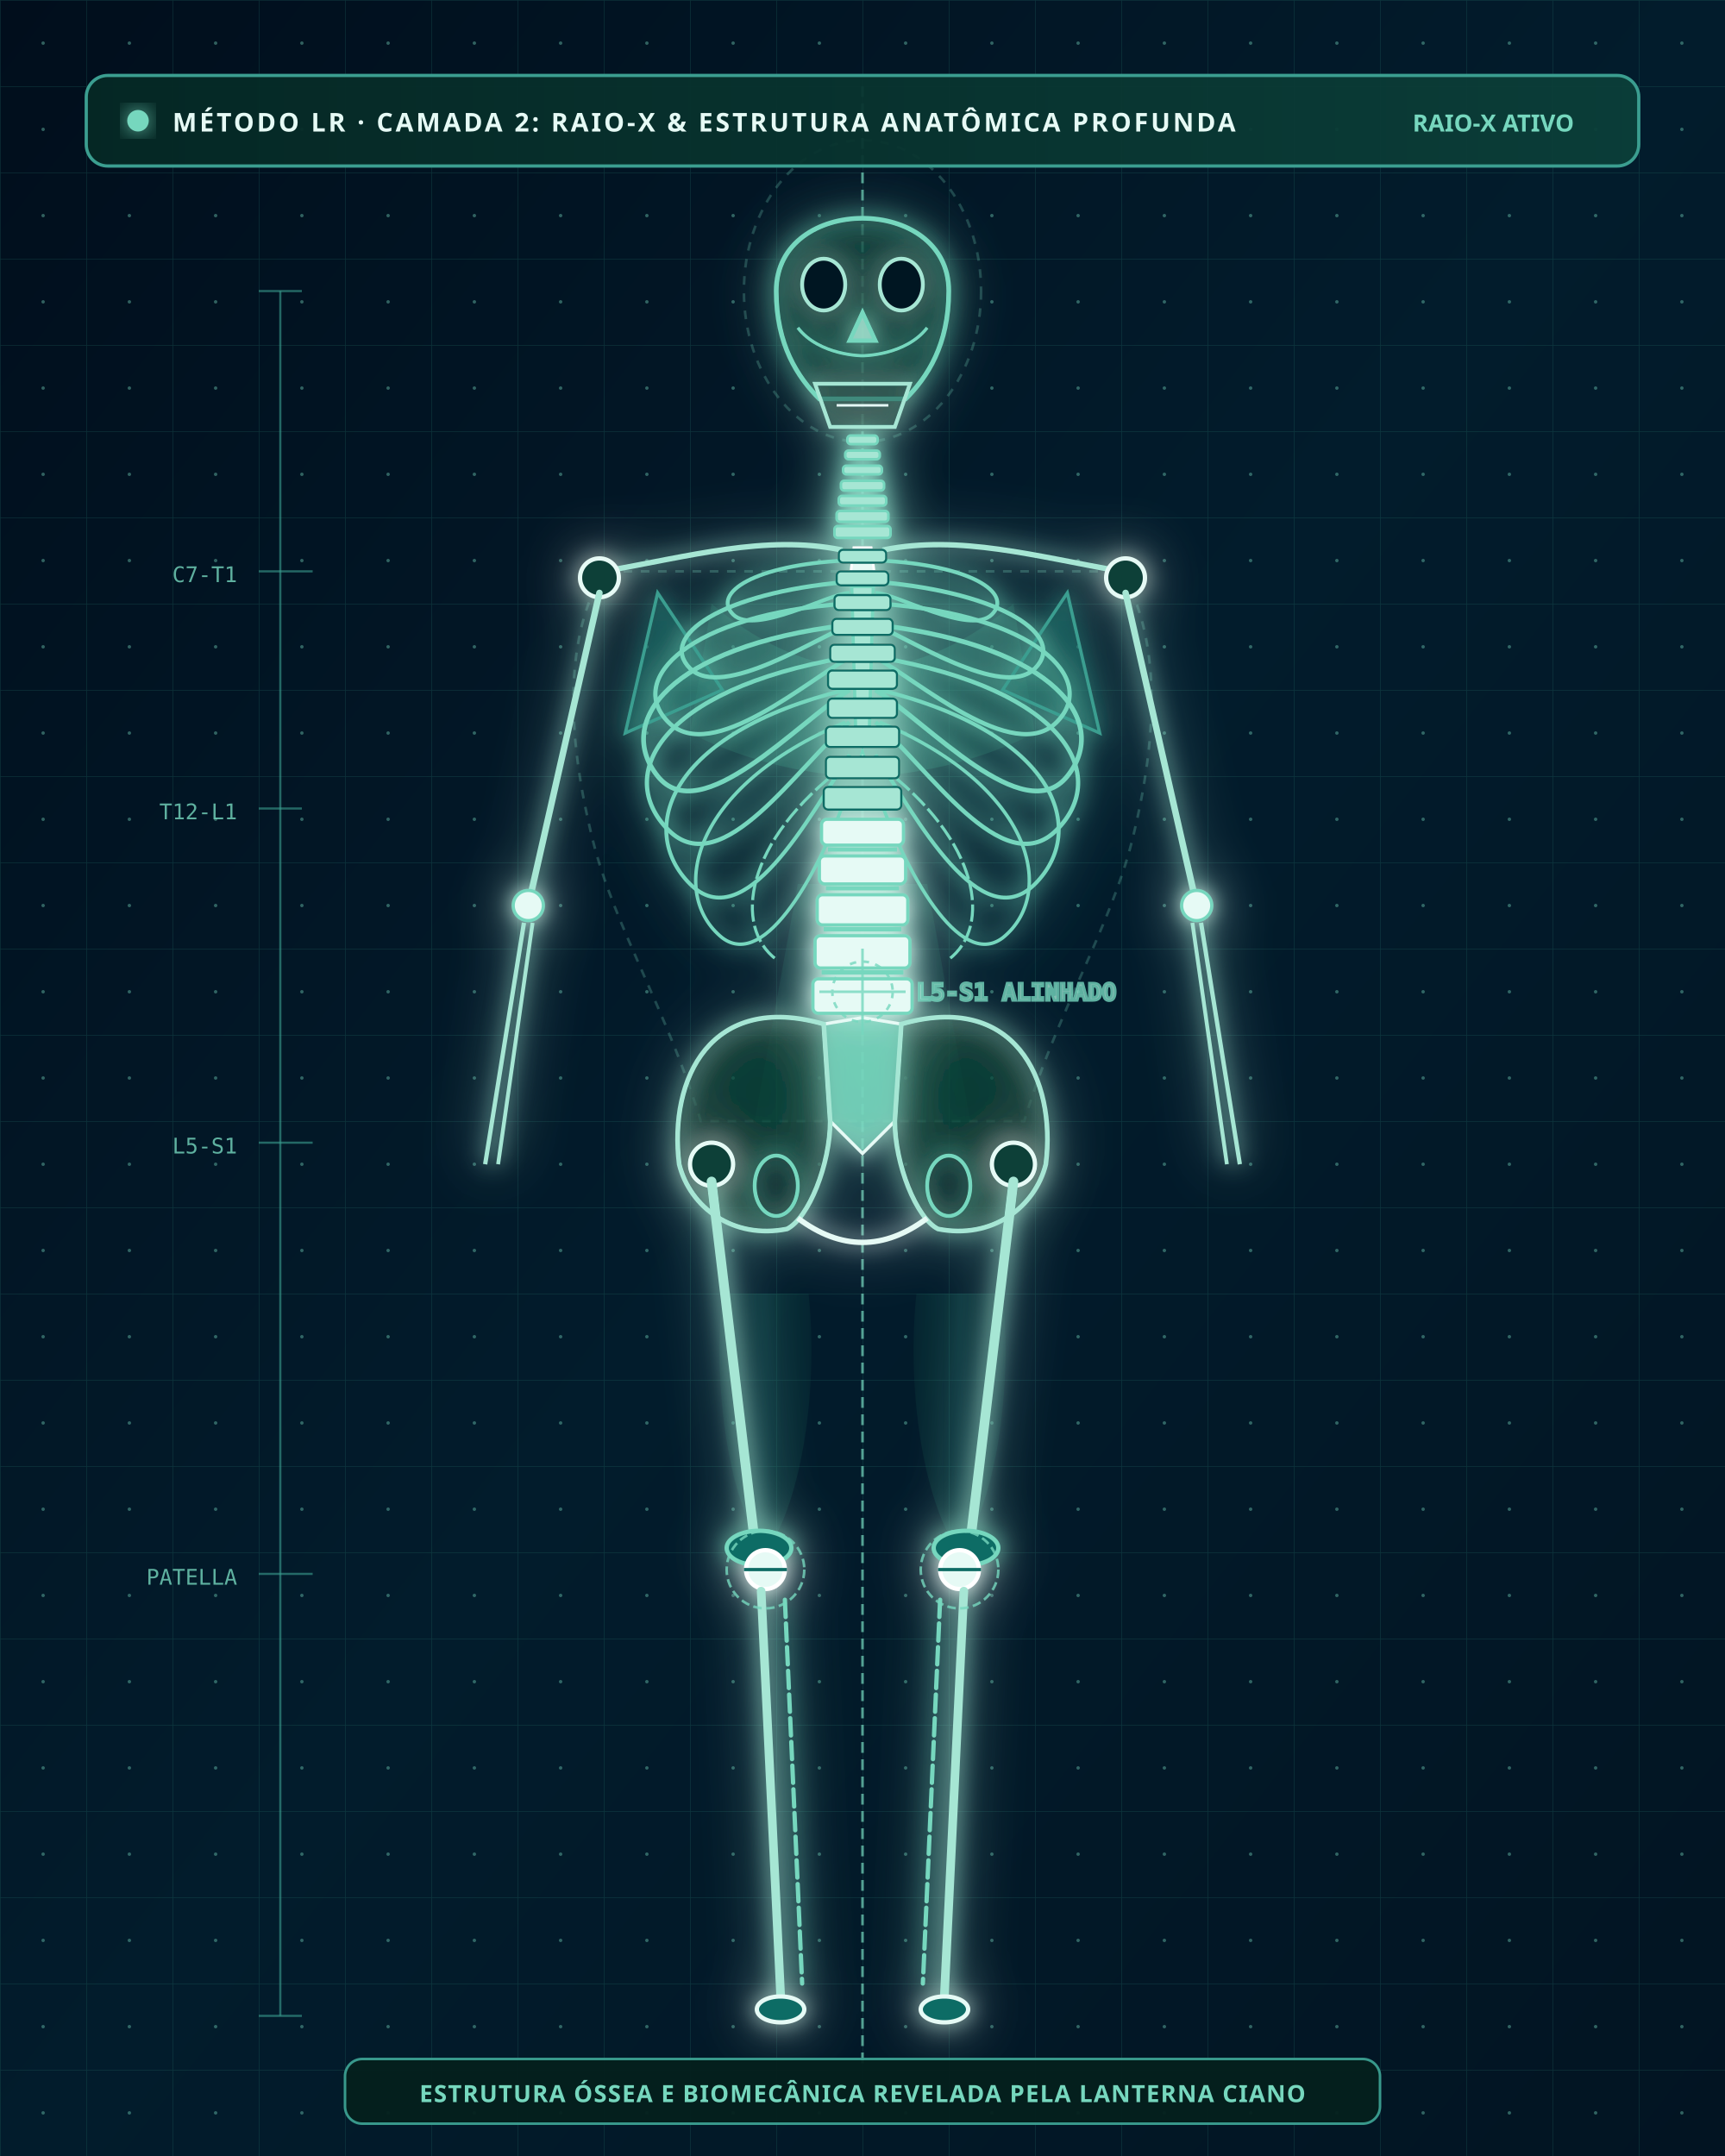
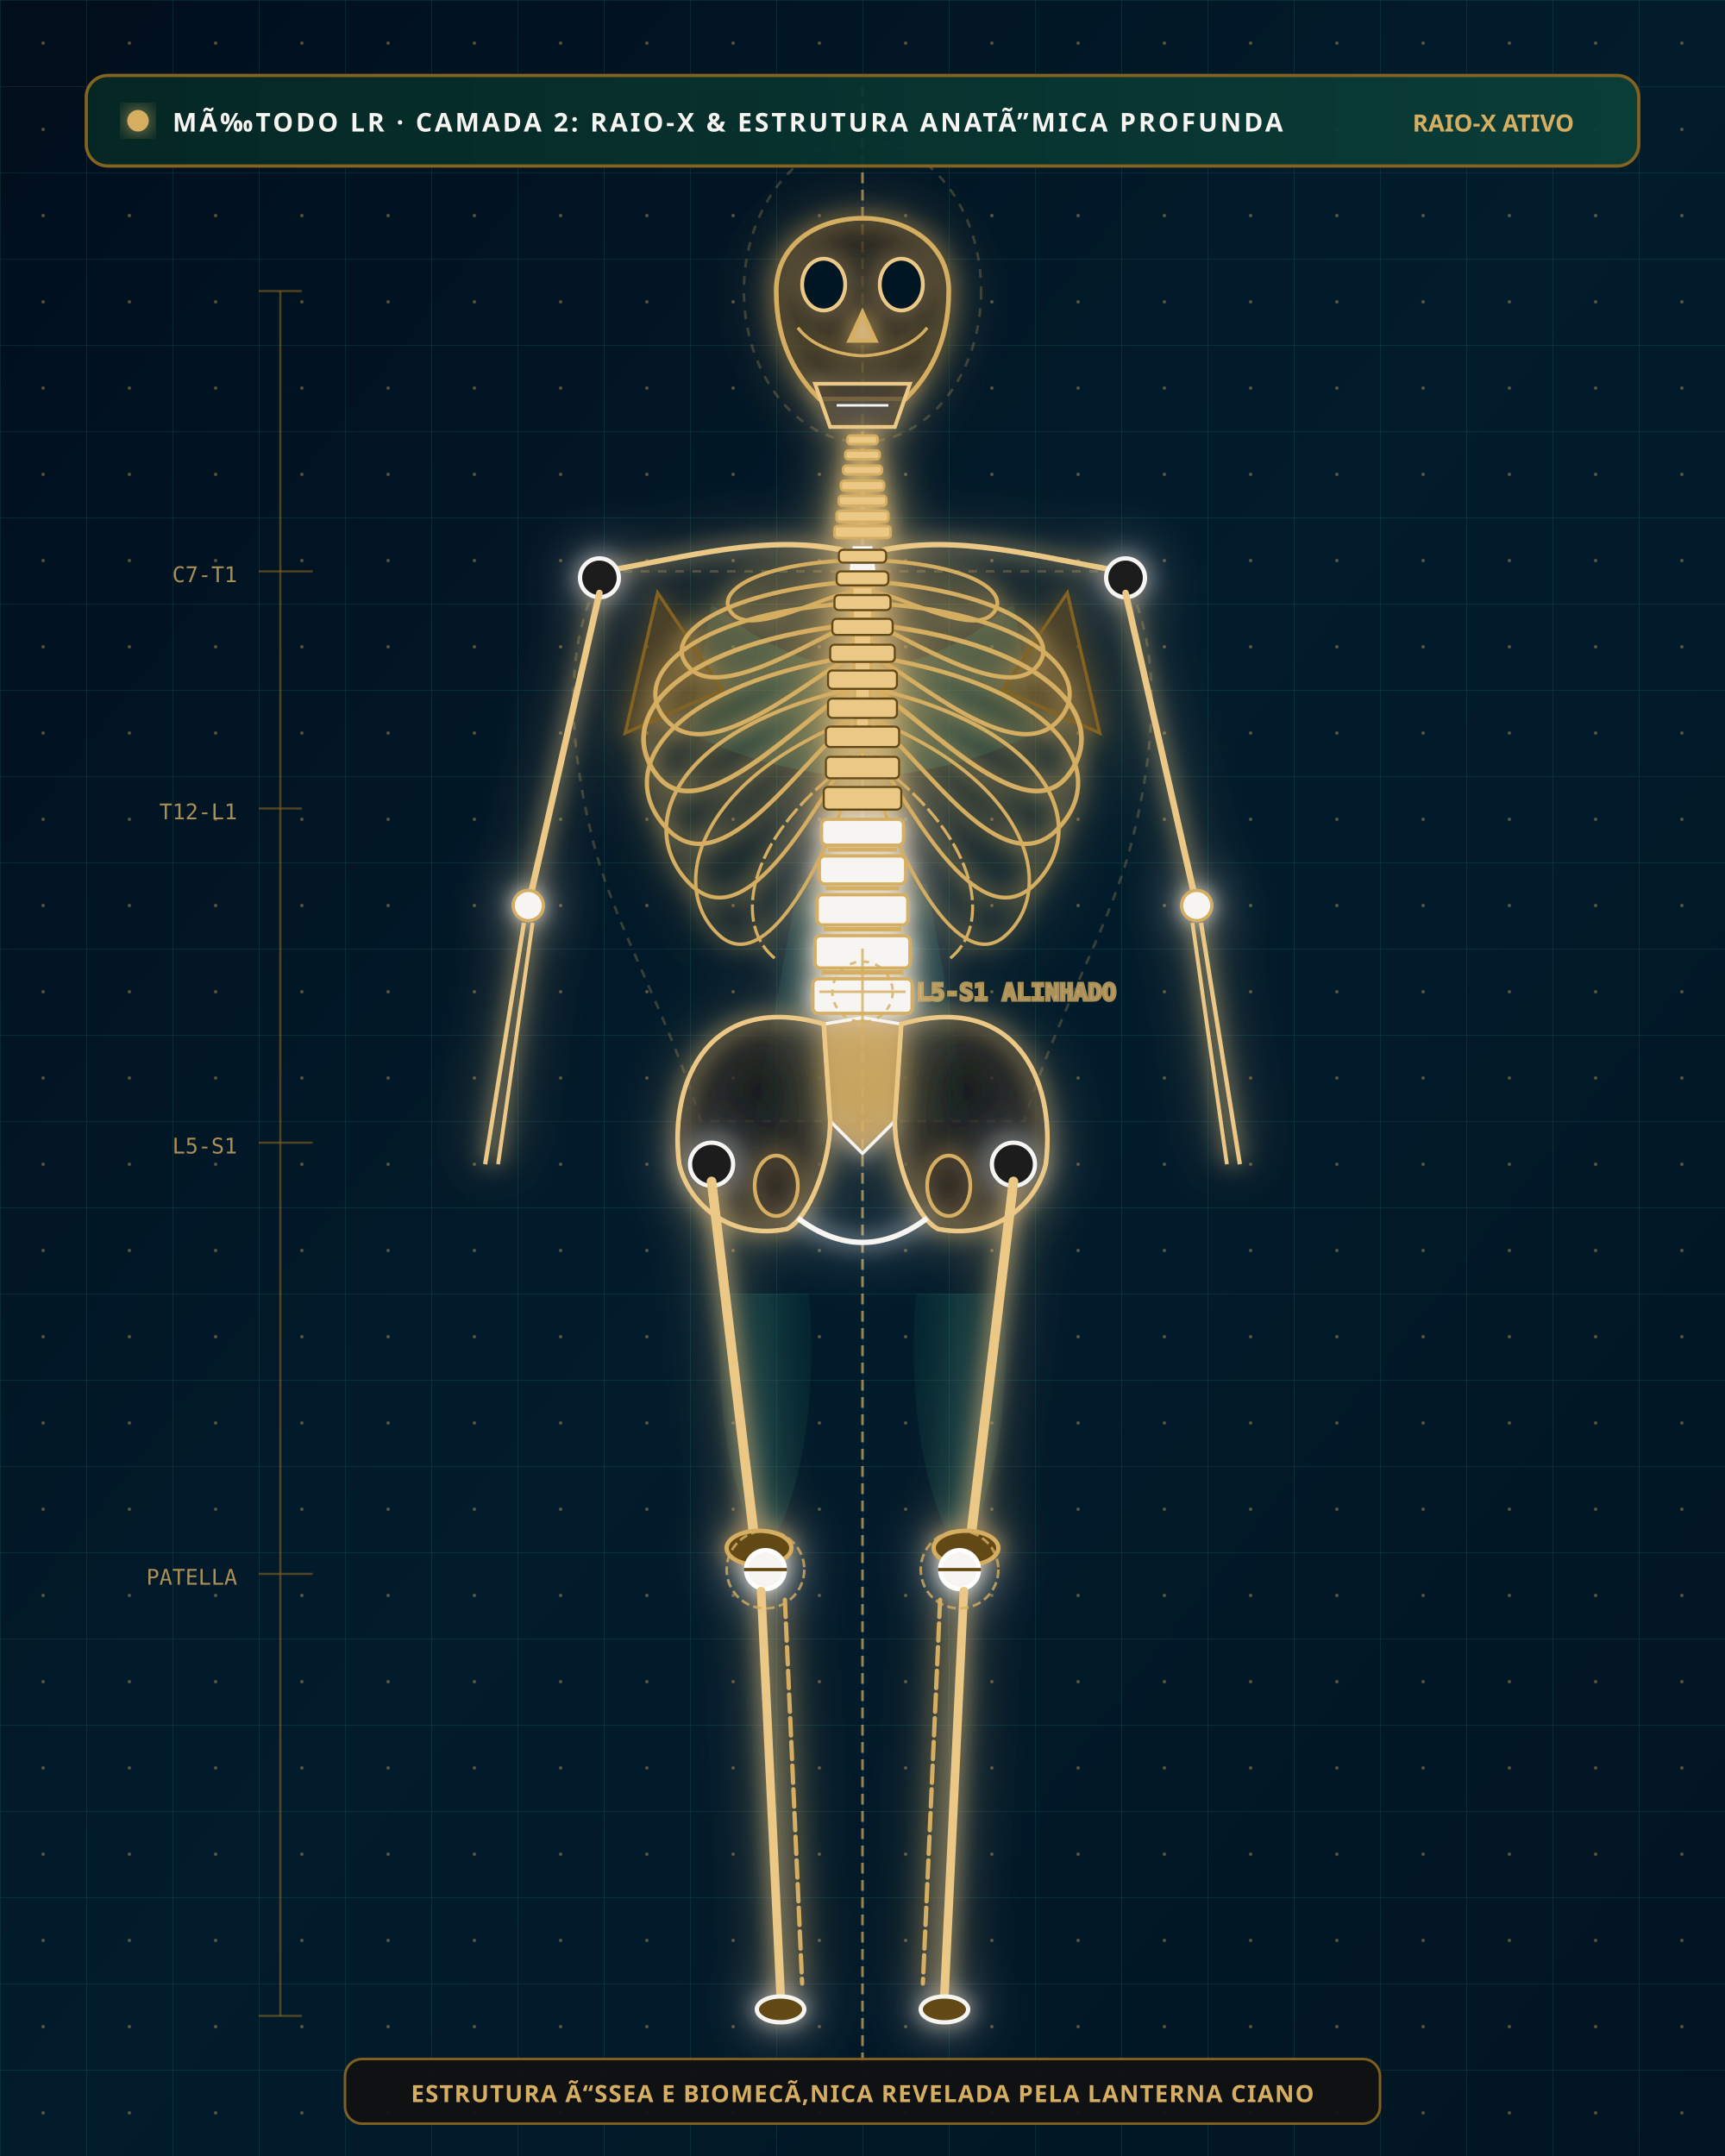
<svg xmlns="http://www.w3.org/2000/svg" viewBox="0 0 800 1000" width="800" height="1000">
  <defs>
    <linearGradient id="xray-bg" x1="0%" y1="0%" x2="100%" y2="100%">
      <stop offset="0%" stop-color="#010e1c" />
      <stop offset="50%" stop-color="#021c2c" />
      <stop offset="100%" stop-color="#021422" />
    </linearGradient>
    <linearGradient id="bone-glow" x1="0%" y1="0%" x2="0%" y2="100%">
-       <stop offset="0%" stop-color="#e6faf5" />
-       <stop offset="40%" stop-color="#76d7be" />
-       <stop offset="80%" stop-color="#3b9e90" />
-       <stop offset="100%" stop-color="#116c65" />
+       <stop offset="0%" stop-color="#F6F5F2" />
+       <stop offset="40%" stop-color="#D5AE62" />
+       <stop offset="80%" stop-color="#846321" />
+       <stop offset="100%" stop-color="#624915" />
    </linearGradient>
    <linearGradient id="muscle-deep" x1="0%" y1="0%" x2="100%" y2="0%">
      <stop offset="0%" stop-color="#0e4b44" stop-opacity="0.7" />
      <stop offset="50%" stop-color="#1e7368" stop-opacity="0.9" />
      <stop offset="100%" stop-color="#0e4b44" stop-opacity="0.7" />
    </linearGradient>
    <linearGradient id="xray-badge-bg" x1="0%" y1="0%" x2="100%" y2="0%">
      <stop offset="0%" stop-color="#052824" stop-opacity="0.95" />
      <stop offset="100%" stop-color="#0b3f39" stop-opacity="0.95" />
    </linearGradient>
    <filter id="xray-glow" x="-30%" y="-30%" width="160%" height="160%">
      <feGaussianBlur stdDeviation="5" result="blur1" />
      <feGaussianBlur stdDeviation="12" result="blur2" />
      <feMerge>
        <feMergeNode in="blur2" />
        <feMergeNode in="blur1" />
        <feMergeNode in="SourceGraphic" />
      </feMerge>
    </filter>
    <pattern id="xray-grid" width="40" height="40" patternUnits="userSpaceOnUse">
      <path d="M 40 0 L 0 0 0 40" fill="none" stroke="#25756c" stroke-width="0.6" stroke-opacity="0.3" />
-       <circle cx="20" cy="20" r="0.8" fill="#76d7be" fill-opacity="0.4" />
+       <circle cx="20" cy="20" r="0.8" fill="#D5AE62" fill-opacity="0.4" />
    </pattern>
  </defs>
  <rect width="800" height="1000" fill="url(#xray-bg)" />
  <rect width="800" height="1000" fill="url(#xray-grid)" />
-   <line x1="400" y1="40" x2="400" y2="960" stroke="#76d7be" stroke-width="1.2" stroke-dasharray="5 3" stroke-opacity="0.7" />
-   <g stroke="#3b9e90" stroke-width="1" stroke-opacity="0.6">
+   <line x1="400" y1="40" x2="400" y2="960" stroke="#D5AE62" stroke-width="1.2" stroke-dasharray="5 3" stroke-opacity="0.7" />
+   <g stroke="#846321" stroke-width="1" stroke-opacity="0.6">
    <line x1="120" y1="135" x2="140" y2="135" />
    <line x1="120" y1="265" x2="145" y2="265" />
    <line x1="120" y1="375" x2="140" y2="375" />
    <line x1="120" y1="530" x2="145" y2="530" />
    <line x1="120" y1="730" x2="145" y2="730" />
    <line x1="120" y1="935" x2="140" y2="935" />
    <line x1="130" y1="135" x2="130" y2="935" />
  </g>
-   <text x="110" y="270" text-anchor="end" fill="#76d7be" font-family="monospace" font-size="10" opacity="0.8">C7-T1</text>
-   <text x="110" y="380" text-anchor="end" fill="#76d7be" font-family="monospace" font-size="10" opacity="0.8">T12-L1</text>
-   <text x="110" y="535" text-anchor="end" fill="#76d7be" font-family="monospace" font-size="10" opacity="0.8">L5-S1</text>
-   <text x="110" y="735" text-anchor="end" fill="#76d7be" font-family="monospace" font-size="10" opacity="0.8">PATELLA</text>
+   <text x="110" y="270" text-anchor="end" fill="#D5AE62" font-family="monospace" font-size="10" opacity="0.8">C7-T1</text>
+   <text x="110" y="380" text-anchor="end" fill="#D5AE62" font-family="monospace" font-size="10" opacity="0.8">T12-L1</text>
+   <text x="110" y="535" text-anchor="end" fill="#D5AE62" font-family="monospace" font-size="10" opacity="0.8">L5-S1</text>
+   <text x="110" y="735" text-anchor="end" fill="#D5AE62" font-family="monospace" font-size="10" opacity="0.8">PATELLA</text>
  <g opacity="0.25">
-     <ellipse cx="400" cy="135" rx="55" ry="70" fill="none" stroke="#76d7be" stroke-width="1.2" stroke-dasharray="4 4" />
-     <path d="M 280 265 C 265 290, 260 330, 275 390 C 285 430, 310 470, 325 520 L 475 520 C 490 470, 515 430, 525 390 C 540 330, 535 290, 520 265 Z" fill="none" stroke="#76d7be" stroke-width="1.2" stroke-dasharray="4 4" />
+     <ellipse cx="400" cy="135" rx="55" ry="70" fill="none" stroke="#D5AE62" stroke-width="1.2" stroke-dasharray="4 4" />
+     <path d="M 280 265 C 265 290, 260 330, 275 390 C 285 430, 310 470, 325 520 L 475 520 C 490 470, 515 430, 525 390 C 540 330, 535 290, 520 265 Z" fill="none" stroke="#D5AE62" stroke-width="1.2" stroke-dasharray="4 4" />
  </g>
  <g id="deep-musculature" opacity="0.5">
    <path d="M 330 280 C 365 310, 395 310, 400 310 C 405 310, 435 310, 470 280 L 480 340 C 440 360, 405 360, 400 360 C 395 360, 360 360, 320 340 Z" fill="url(#muscle-deep)" />
    <path d="M 370 410 L 430 410 L 450 520 L 350 520 Z" fill="url(#muscle-deep)" opacity="0.7" />
    <path d="M 335 600 C 330 650, 340 700, 355 720 C 370 700, 380 650, 375 600 Z" fill="url(#muscle-deep)" opacity="0.6" />
    <path d="M 465 600 C 470 650, 460 700, 445 720 C 430 700, 420 650, 425 600 Z" fill="url(#muscle-deep)" opacity="0.6" />
  </g>
  <g id="skeleton" filter="url(#xray-glow)">
-     <g id="skull" stroke="#76d7be" fill="none" stroke-width="2">
-       <path d="M 360 135 C 360 90, 440 90, 440 135 C 440 160, 430 175, 420 185 L 380 185 C 370 175, 360 160, 360 135 Z" fill="#0d3f38" fill-opacity="0.4" stroke-width="2.2" />
-       <ellipse cx="382" cy="132" rx="10" ry="12" fill="#021422" stroke="#a6e6d4" stroke-width="1.8" />
-       <ellipse cx="418" cy="132" rx="10" ry="12" fill="#021422" stroke="#a6e6d4" stroke-width="1.8" />
-       <polygon points="400,145 394,158 406,158" fill="#a6e6d4" fill-opacity="0.8" />
-       <path d="M 370 152 C 380 165, 400 165, 400 165 C 400 165, 420 165, 430 152" stroke="#76d7be" stroke-width="1.5" />
-       <path d="M 378 178 L 422 178 L 415 198 L 385 198 Z" fill="#0d3f38" fill-opacity="0.5" stroke="#a6e6d4" stroke-width="1.8" />
-       <line x1="388" y1="188" x2="412" y2="188" stroke="#e6faf5" stroke-width="1.2" />
+     <g id="skull" stroke="#D5AE62" fill="none" stroke-width="2">
+       <path d="M 360 135 C 360 90, 440 90, 440 135 C 440 160, 430 175, 420 185 L 380 185 C 370 175, 360 160, 360 135 Z" fill="#1B1B1B" fill-opacity="0.4" stroke-width="2.2" />
+       <ellipse cx="382" cy="132" rx="10" ry="12" fill="#021422" stroke="#EBC886" stroke-width="1.8" />
+       <ellipse cx="418" cy="132" rx="10" ry="12" fill="#021422" stroke="#EBC886" stroke-width="1.8" />
+       <polygon points="400,145 394,158 406,158" fill="#EBC886" fill-opacity="0.8" />
+       <path d="M 370 152 C 380 165, 400 165, 400 165 C 400 165, 420 165, 430 152" stroke="#D5AE62" stroke-width="1.5" />
+       <path d="M 378 178 L 422 178 L 415 198 L 385 198 Z" fill="#1B1B1B" fill-opacity="0.5" stroke="#EBC886" stroke-width="1.8" />
+       <line x1="388" y1="188" x2="412" y2="188" stroke="#F6F5F2" stroke-width="1.2" />
    </g>
-     <g id="cervical-spine" fill="#a6e6d4" stroke="#76d7be" stroke-width="1.2">
+     <g id="cervical-spine" fill="#EBC886" stroke="#D5AE62" stroke-width="1.2">
      <rect x="393" y="202" width="14" height="4" rx="1.5" />
      <rect x="392" y="209" width="16" height="4" rx="1.5" />
      <rect x="391" y="216" width="18" height="4" rx="1.5" />
      <rect x="390" y="223" width="20" height="4.5" rx="1.5" />
      <rect x="389" y="230" width="22" height="4.5" rx="1.5" />
      <rect x="388" y="237" width="24" height="5" rx="1.5" />
      <rect x="387" y="244" width="26" height="5.5" rx="1.5" />
    </g>
-     <g id="shoulder-girdle" stroke="#a6e6d4" fill="none" stroke-width="2.5">
+     <g id="shoulder-girdle" stroke="#EBC886" fill="none" stroke-width="2.5">
      <path d="M 390 255 C 355 248, 320 258, 280 265" stroke-linecap="round" />
      <path d="M 410 255 C 445 248, 480 258, 520 265" stroke-linecap="round" />
-       <circle cx="278" cy="268" r="9" fill="#0d3f38" stroke="#e6faf5" stroke-width="2" />
-       <circle cx="522" cy="268" r="9" fill="#0d3f38" stroke="#e6faf5" stroke-width="2" />
-       <path d="M 305 275 L 290 340 L 335 320 Z" fill="#116c65" fill-opacity="0.3" stroke="#3b9e90" stroke-width="1.5" />
-       <path d="M 495 275 L 510 340 L 465 320 Z" fill="#116c65" fill-opacity="0.3" stroke="#3b9e90" stroke-width="1.5" />
+       <circle cx="278" cy="268" r="9" fill="#1B1B1B" stroke="#F6F5F2" stroke-width="2" />
+       <circle cx="522" cy="268" r="9" fill="#1B1B1B" stroke="#F6F5F2" stroke-width="2" />
+       <path d="M 305 275 L 290 340 L 335 320 Z" fill="#624915" fill-opacity="0.3" stroke="#846321" stroke-width="1.5" />
+       <path d="M 495 275 L 510 340 L 465 320 Z" fill="#624915" fill-opacity="0.3" stroke="#846321" stroke-width="1.5" />
    </g>
-     <g id="ribcage" stroke="#76d7be" fill="none">
-       <path d="M 396 254 L 404 254 L 406 270 L 394 270 Z" fill="#e6faf5" stroke="#ffffff" stroke-width="1.2" />
-       <path d="M 395 272 L 405 272 L 403 345 L 397 345 Z" fill="#a6e6d4" stroke="#76d7be" stroke-width="1.5" />
-       <polygon points="400,348 397,358 403,358" fill="#e6faf5" />
+     <g id="ribcage" stroke="#D5AE62" fill="none">
+       <path d="M 396 254 L 404 254 L 406 270 L 394 270 Z" fill="#F6F5F2" stroke="#ffffff" stroke-width="1.2" />
+       <path d="M 395 272 L 405 272 L 403 345 L 397 345 Z" fill="#EBC886" stroke="#D5AE62" stroke-width="1.5" />
+       <polygon points="400,348 397,358 403,358" fill="#F6F5F2" />
      <path d="M 392 260 C 350 262, 330 275, 340 285 C 350 295, 385 275, 394 275" stroke-width="1.8" />
      <path d="M 408 260 C 450 262, 470 275, 460 285 C 450 295, 415 275, 406 275" stroke-width="1.8" />
      <path d="M 392 270 C 335 275, 305 295, 320 310 C 335 325, 380 295, 394 290" stroke-width="2" />
      <path d="M 408 270 C 465 275, 495 295, 480 310 C 465 325, 420 295, 406 290" stroke-width="2" />
      <path d="M 392 280 C 320 285, 290 315, 310 335 C 330 355, 375 315, 394 305" stroke-width="2" />
      <path d="M 408 280 C 480 285, 510 315, 490 335 C 470 355, 425 315, 406 305" stroke-width="2" />
      <path d="M 392 290 C 310 300, 285 335, 305 360 C 325 385, 370 335, 394 320" stroke-width="2.2" />
      <path d="M 408 290 C 490 300, 515 335, 495 360 C 475 385, 430 335, 406 320" stroke-width="2.2" />
      <path d="M 392 305 C 305 320, 285 360, 310 385 C 335 410, 370 355, 394 335" stroke-width="2" />
      <path d="M 408 305 C 495 320, 515 360, 490 385 C 465 410, 430 355, 406 335" stroke-width="2" />
      <path d="M 392 320 C 310 340, 295 385, 320 410 C 345 435, 375 380, 394 350" stroke-width="1.8" />
      <path d="M 408 320 C 490 340, 505 385, 480 410 C 455 435, 425 380, 406 350" stroke-width="1.8" />
      <path d="M 392 335 C 320 365, 310 415, 335 435 C 355 450, 380 405, 394 365" stroke-width="1.6" />
      <path d="M 408 335 C 480 365, 490 415, 465 435 C 445 450, 420 405, 406 365" stroke-width="1.6" />
      <path d="M 392 355 C 345 390, 340 430, 360 445" stroke-width="1.4" stroke-dasharray="8 2" />
      <path d="M 408 355 C 455 390, 460 430, 440 445" stroke-width="1.4" stroke-dasharray="8 2" />
    </g>
-     <g id="spine-vertebrae" fill="#e6faf5" stroke="#116c65" stroke-width="1">
-       <rect x="389" y="255" width="22" height="6" rx="2" fill="#a6e6d4" />
-       <rect x="388" y="265" width="24" height="6.5" rx="2" fill="#a6e6d4" />
-       <rect x="387" y="276" width="26" height="7" rx="2" fill="#a6e6d4" />
-       <rect x="386" y="287" width="28" height="7.5" rx="2" fill="#a6e6d4" />
-       <rect x="385" y="299" width="30" height="8" rx="2" fill="#a6e6d4" />
-       <rect x="384" y="311" width="32" height="8.5" rx="2" fill="#a6e6d4" />
-       <rect x="384" y="324" width="32" height="9" rx="2" fill="#a6e6d4" />
-       <rect x="383" y="337" width="34" height="9.5" rx="2" fill="#a6e6d4" />
-       <rect x="383" y="351" width="34" height="10" rx="2" fill="#a6e6d4" />
-       <rect x="382" y="365" width="36" height="10.5" rx="2" fill="#a6e6d4" />
-       <rect x="381" y="380" width="38" height="12" rx="2.5" fill="#e6faf5" stroke="#76d7be" stroke-width="1.5" />
-       <line x1="384" y1="394" x2="416" y2="394" stroke="#76d7be" stroke-width="2" />
-       <rect x="380" y="397" width="40" height="13" rx="2.5" fill="#e6faf5" stroke="#76d7be" stroke-width="1.5" />
-       <line x1="383" y1="412" x2="417" y2="412" stroke="#76d7be" stroke-width="2" />
-       <rect x="379" y="415" width="42" height="14" rx="2.5" fill="#e6faf5" stroke="#76d7be" stroke-width="1.5" />
-       <line x1="382" y1="431" x2="418" y2="431" stroke="#76d7be" stroke-width="2" />
-       <rect x="378" y="434" width="44" height="15" rx="2.5" fill="#e6faf5" stroke="#76d7be" stroke-width="1.5" />
-       <line x1="381" y1="451" x2="419" y2="451" stroke="#76d7be" stroke-width="2" />
-       <rect x="377" y="454" width="46" height="16" rx="2.5" fill="#e6faf5" stroke="#76d7be" stroke-width="1.5" />
+     <g id="spine-vertebrae" fill="#F6F5F2" stroke="#624915" stroke-width="1">
+       <rect x="389" y="255" width="22" height="6" rx="2" fill="#EBC886" />
+       <rect x="388" y="265" width="24" height="6.5" rx="2" fill="#EBC886" />
+       <rect x="387" y="276" width="26" height="7" rx="2" fill="#EBC886" />
+       <rect x="386" y="287" width="28" height="7.5" rx="2" fill="#EBC886" />
+       <rect x="385" y="299" width="30" height="8" rx="2" fill="#EBC886" />
+       <rect x="384" y="311" width="32" height="8.5" rx="2" fill="#EBC886" />
+       <rect x="384" y="324" width="32" height="9" rx="2" fill="#EBC886" />
+       <rect x="383" y="337" width="34" height="9.5" rx="2" fill="#EBC886" />
+       <rect x="383" y="351" width="34" height="10" rx="2" fill="#EBC886" />
+       <rect x="382" y="365" width="36" height="10.5" rx="2" fill="#EBC886" />
+       <rect x="381" y="380" width="38" height="12" rx="2.5" fill="#F6F5F2" stroke="#D5AE62" stroke-width="1.5" />
+       <line x1="384" y1="394" x2="416" y2="394" stroke="#D5AE62" stroke-width="2" />
+       <rect x="380" y="397" width="40" height="13" rx="2.5" fill="#F6F5F2" stroke="#D5AE62" stroke-width="1.5" />
+       <line x1="383" y1="412" x2="417" y2="412" stroke="#D5AE62" stroke-width="2" />
+       <rect x="379" y="415" width="42" height="14" rx="2.5" fill="#F6F5F2" stroke="#D5AE62" stroke-width="1.5" />
+       <line x1="382" y1="431" x2="418" y2="431" stroke="#D5AE62" stroke-width="2" />
+       <rect x="378" y="434" width="44" height="15" rx="2.5" fill="#F6F5F2" stroke="#D5AE62" stroke-width="1.5" />
+       <line x1="381" y1="451" x2="419" y2="451" stroke="#D5AE62" stroke-width="2" />
+       <rect x="377" y="454" width="46" height="16" rx="2.5" fill="#F6F5F2" stroke="#D5AE62" stroke-width="1.5" />
    </g>
-     <g id="pelvis" stroke="#a6e6d4" stroke-width="2.2" fill="#0d3f38" fill-opacity="0.35">
-       <polygon points="400,472 382,475 385,520 400,535 415,520 418,475" fill="#76d7be" fill-opacity="0.6" stroke="#e6faf5" stroke-width="1.5" />
+     <g id="pelvis" stroke="#EBC886" stroke-width="2.2" fill="#1B1B1B" fill-opacity="0.35">
+       <polygon points="400,472 382,475 385,520 400,535 415,520 418,475" fill="#D5AE62" fill-opacity="0.6" stroke="#F6F5F2" stroke-width="1.5" />
      <path d="M 382 475 C 330 460, 310 500, 315 540 C 320 560, 340 575, 365 570 C 375 565, 385 540, 385 520 Z" />
      <path d="M 418 475 C 470 460, 490 500, 485 540 C 480 560, 460 575, 435 570 C 425 565, 415 540, 415 520 Z" />
-       <ellipse cx="360" cy="550" rx="10" ry="14" fill="#021422" stroke="#76d7be" stroke-width="1.8" />
-       <ellipse cx="440" cy="550" rx="10" ry="14" fill="#021422" stroke="#76d7be" stroke-width="1.8" />
-       <path d="M 370 565 C 390 580, 410 580, 430 565" fill="none" stroke="#e6faf5" stroke-width="2.5" />
+       <ellipse cx="360" cy="550" rx="10" ry="14" fill="#021422" stroke="#D5AE62" stroke-width="1.8" />
+       <ellipse cx="440" cy="550" rx="10" ry="14" fill="#021422" stroke="#D5AE62" stroke-width="1.8" />
+       <path d="M 370 565 C 390 580, 410 580, 430 565" fill="none" stroke="#F6F5F2" stroke-width="2.5" />
    </g>
-     <g id="upper-limbs" stroke="#a6e6d4" stroke-width="3" fill="#0d3f38">
+     <g id="upper-limbs" stroke="#EBC886" stroke-width="3" fill="#1B1B1B">
      <line x1="278" y1="275" x2="245" y2="420" stroke-linecap="round" />
-       <circle cx="245" cy="420" r="7" fill="#e6faf5" stroke="#76d7be" stroke-width="1.5" />
+       <circle cx="245" cy="420" r="7" fill="#F6F5F2" stroke="#D5AE62" stroke-width="1.5" />
      <line x1="243" y1="428" x2="225" y2="540" stroke-width="2" />
      <line x1="247" y1="428" x2="231" y2="540" stroke-width="1.8" />
      <line x1="522" y1="275" x2="555" y2="420" stroke-linecap="round" />
-       <circle cx="555" cy="420" r="7" fill="#e6faf5" stroke="#76d7be" stroke-width="1.5" />
+       <circle cx="555" cy="420" r="7" fill="#F6F5F2" stroke="#D5AE62" stroke-width="1.5" />
      <line x1="557" y1="428" x2="575" y2="540" stroke-width="2" />
      <line x1="553" y1="428" x2="569" y2="540" stroke-width="1.8" />
    </g>
    <g id="lower-limbs">
-       <circle cx="330" cy="540" r="10" fill="#0d3f38" stroke="#e6faf5" stroke-width="2" />
-       <circle cx="470" cy="540" r="10" fill="#0d3f38" stroke="#e6faf5" stroke-width="2" />
-       <path d="M 330 548 L 350 715" stroke="#a6e6d4" stroke-width="4.5" stroke-linecap="round" />
-       <path d="M 470 548 L 450 715" stroke="#a6e6d4" stroke-width="4.5" stroke-linecap="round" />
+       <circle cx="330" cy="540" r="10" fill="#1B1B1B" stroke="#F6F5F2" stroke-width="2" />
+       <circle cx="470" cy="540" r="10" fill="#1B1B1B" stroke="#F6F5F2" stroke-width="2" />
+       <path d="M 330 548 L 350 715" stroke="#EBC886" stroke-width="4.5" stroke-linecap="round" />
+       <path d="M 470 548 L 450 715" stroke="#EBC886" stroke-width="4.5" stroke-linecap="round" />
      <g id="knee-joints">
-         <ellipse cx="352" cy="718" rx="15" ry="8" fill="#116c65" stroke="#76d7be" stroke-width="2" />
-         <ellipse cx="448" cy="718" rx="15" ry="8" fill="#116c65" stroke="#76d7be" stroke-width="2" />
-         <circle cx="355" cy="728" r="9" fill="#e6faf5" stroke="#ffffff" stroke-width="2" />
-         <circle cx="445" cy="728" r="9" fill="#e6faf5" stroke="#ffffff" stroke-width="2" />
-         <line x1="345" y1="728" x2="365" y2="728" stroke="#116c65" stroke-width="1.5" />
-         <line x1="435" y1="728" x2="455" y2="728" stroke="#116c65" stroke-width="1.5" />
+         <ellipse cx="352" cy="718" rx="15" ry="8" fill="#624915" stroke="#D5AE62" stroke-width="2" />
+         <ellipse cx="448" cy="718" rx="15" ry="8" fill="#624915" stroke="#D5AE62" stroke-width="2" />
+         <circle cx="355" cy="728" r="9" fill="#F6F5F2" stroke="#ffffff" stroke-width="2" />
+         <circle cx="445" cy="728" r="9" fill="#F6F5F2" stroke="#ffffff" stroke-width="2" />
+         <line x1="345" y1="728" x2="365" y2="728" stroke="#624915" stroke-width="1.5" />
+         <line x1="435" y1="728" x2="455" y2="728" stroke="#624915" stroke-width="1.5" />
      </g>
-       <path d="M 353 738 L 362 925" stroke="#a6e6d4" stroke-width="4" stroke-linecap="round" />
-       <path d="M 364 742 L 372 920" stroke="#76d7be" stroke-width="2" stroke-linecap="round" stroke-dasharray="8 3" />
-       <path d="M 447 738 L 438 925" stroke="#a6e6d4" stroke-width="4" stroke-linecap="round" />
-       <path d="M 436 742 L 428 920" stroke="#76d7be" stroke-width="2" stroke-linecap="round" stroke-dasharray="8 3" />
-       <ellipse cx="362" cy="932" rx="11" ry="6" fill="#116c65" stroke="#e6faf5" stroke-width="2" />
-       <ellipse cx="438" cy="932" rx="11" ry="6" fill="#116c65" stroke="#e6faf5" stroke-width="2" />
+       <path d="M 353 738 L 362 925" stroke="#EBC886" stroke-width="4" stroke-linecap="round" />
+       <path d="M 364 742 L 372 920" stroke="#D5AE62" stroke-width="2" stroke-linecap="round" stroke-dasharray="8 3" />
+       <path d="M 447 738 L 438 925" stroke="#EBC886" stroke-width="4" stroke-linecap="round" />
+       <path d="M 436 742 L 428 920" stroke="#D5AE62" stroke-width="2" stroke-linecap="round" stroke-dasharray="8 3" />
+       <ellipse cx="362" cy="932" rx="11" ry="6" fill="#624915" stroke="#F6F5F2" stroke-width="2" />
+       <ellipse cx="438" cy="932" rx="11" ry="6" fill="#624915" stroke="#F6F5F2" stroke-width="2" />
    </g>
  </g>
-   <g stroke="#76d7be" stroke-width="1.2" opacity="0.8">
+   <g stroke="#D5AE62" stroke-width="1.2" opacity="0.8">
    <circle cx="400" cy="460" r="14" fill="none" stroke-dasharray="3 3" />
    <line x1="380" y1="460" x2="420" y2="460" />
    <line x1="400" y1="440" x2="400" y2="480" />
-     <text x="425" y="464" fill="#a6e6d4" font-family="monospace" font-size="11" font-weight="bold">L5-S1 ALINHADO</text>
-     <circle cx="355" cy="728" r="18" fill="none" stroke="#76d7be" stroke-width="1.2" stroke-dasharray="4 2" />
-     <circle cx="445" cy="728" r="18" fill="none" stroke="#76d7be" stroke-width="1.2" stroke-dasharray="4 2" />
+     <text x="425" y="464" fill="#EBC886" font-family="monospace" font-size="11" font-weight="bold">L5-S1 ALINHADO</text>
+     <circle cx="355" cy="728" r="18" fill="none" stroke="#D5AE62" stroke-width="1.2" stroke-dasharray="4 2" />
+     <circle cx="445" cy="728" r="18" fill="none" stroke="#D5AE62" stroke-width="1.2" stroke-dasharray="4 2" />
  </g>
  <g transform="translate(40, 35)">
-     <rect width="720" height="42" rx="10" fill="url(#xray-badge-bg)" stroke="#3b9e90" stroke-width="1.5" />
-     <circle cx="24" cy="21" r="5" fill="#76d7be" filter="url(#xray-glow)" />
-     <text x="40" y="26" fill="#e6faf5" font-family="system-ui, sans-serif" font-size="12" font-weight="700" letter-spacing="1.2">
-       MÉTODO LR · CAMADA 2: RAIO-X &amp; ESTRUTURA ANATÔMICA PROFUNDA
+     <rect width="720" height="42" rx="10" fill="url(#xray-badge-bg)" stroke="#846321" stroke-width="1.5" />
+     <circle cx="24" cy="21" r="5" fill="#D5AE62" filter="url(#xray-glow)" />
+     <text x="40" y="26" fill="#F6F5F2" font-family="system-ui, sans-serif" font-size="12" font-weight="700" letter-spacing="1.2">
+       MÃ‰TODO LR · CAMADA 2: RAIO-X &amp; ESTRUTURA ANATÃ”MICA PROFUNDA
    </text>
-     <text x="690" y="26" text-anchor="end" fill="#76d7be" font-family="system-ui, sans-serif" font-size="11" font-weight="600">
+     <text x="690" y="26" text-anchor="end" fill="#D5AE62" font-family="system-ui, sans-serif" font-size="11" font-weight="600">
      RAIO-X ATIVO
    </text>
  </g>
  <g transform="translate(160, 955)">
-     <rect width="480" height="30" rx="8" fill="#04201c" stroke="#3b9e90" stroke-width="1.2" opacity="0.95" />
-     <text x="240" y="20" text-anchor="middle" fill="#76d7be" font-family="system-ui, sans-serif" font-size="11" font-weight="600" letter-spacing="0.5">
-       ESTRUTURA ÓSSEA E BIOMECÂNICA REVELADA PELA LANTERNA CIANO
+     <rect width="480" height="30" rx="8" fill="#111111" stroke="#846321" stroke-width="1.2" opacity="0.95" />
+     <text x="240" y="20" text-anchor="middle" fill="#D5AE62" font-family="system-ui, sans-serif" font-size="11" font-weight="600" letter-spacing="0.5">
+       ESTRUTURA Ã“SSEA E BIOMECÃ‚NICA REVELADA PELA LANTERNA CIANO
    </text>
  </g>
</svg>
